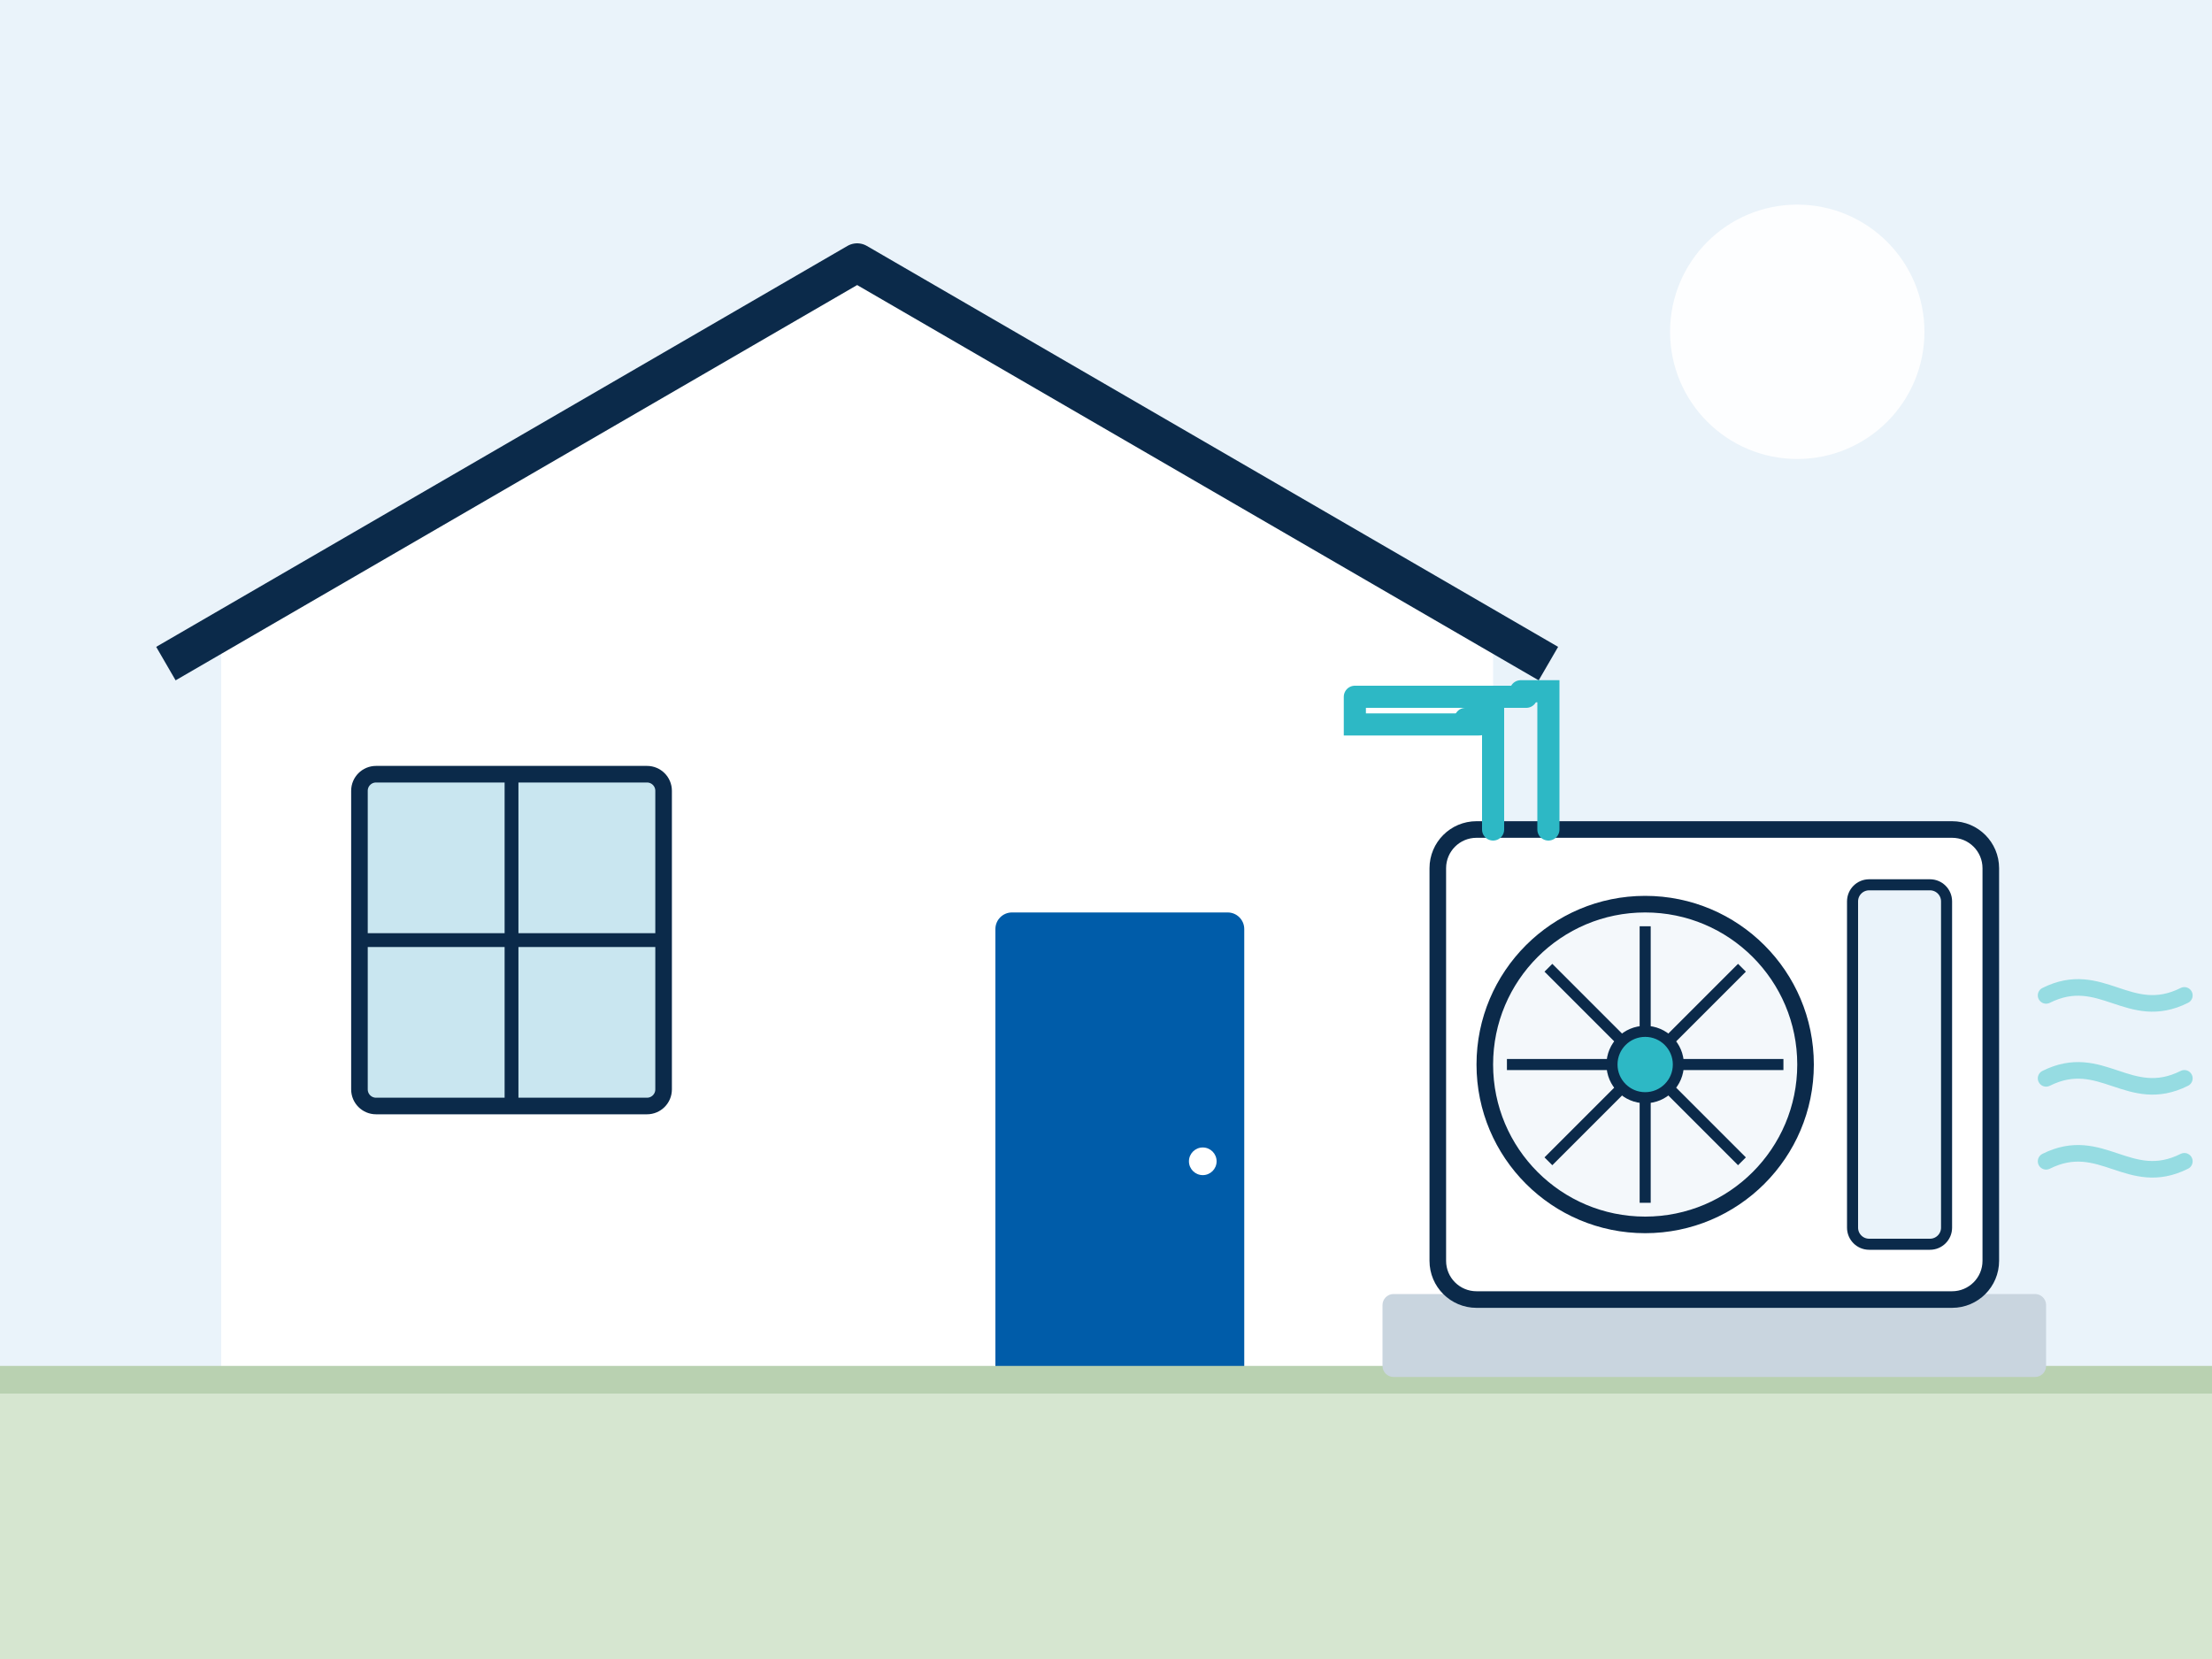
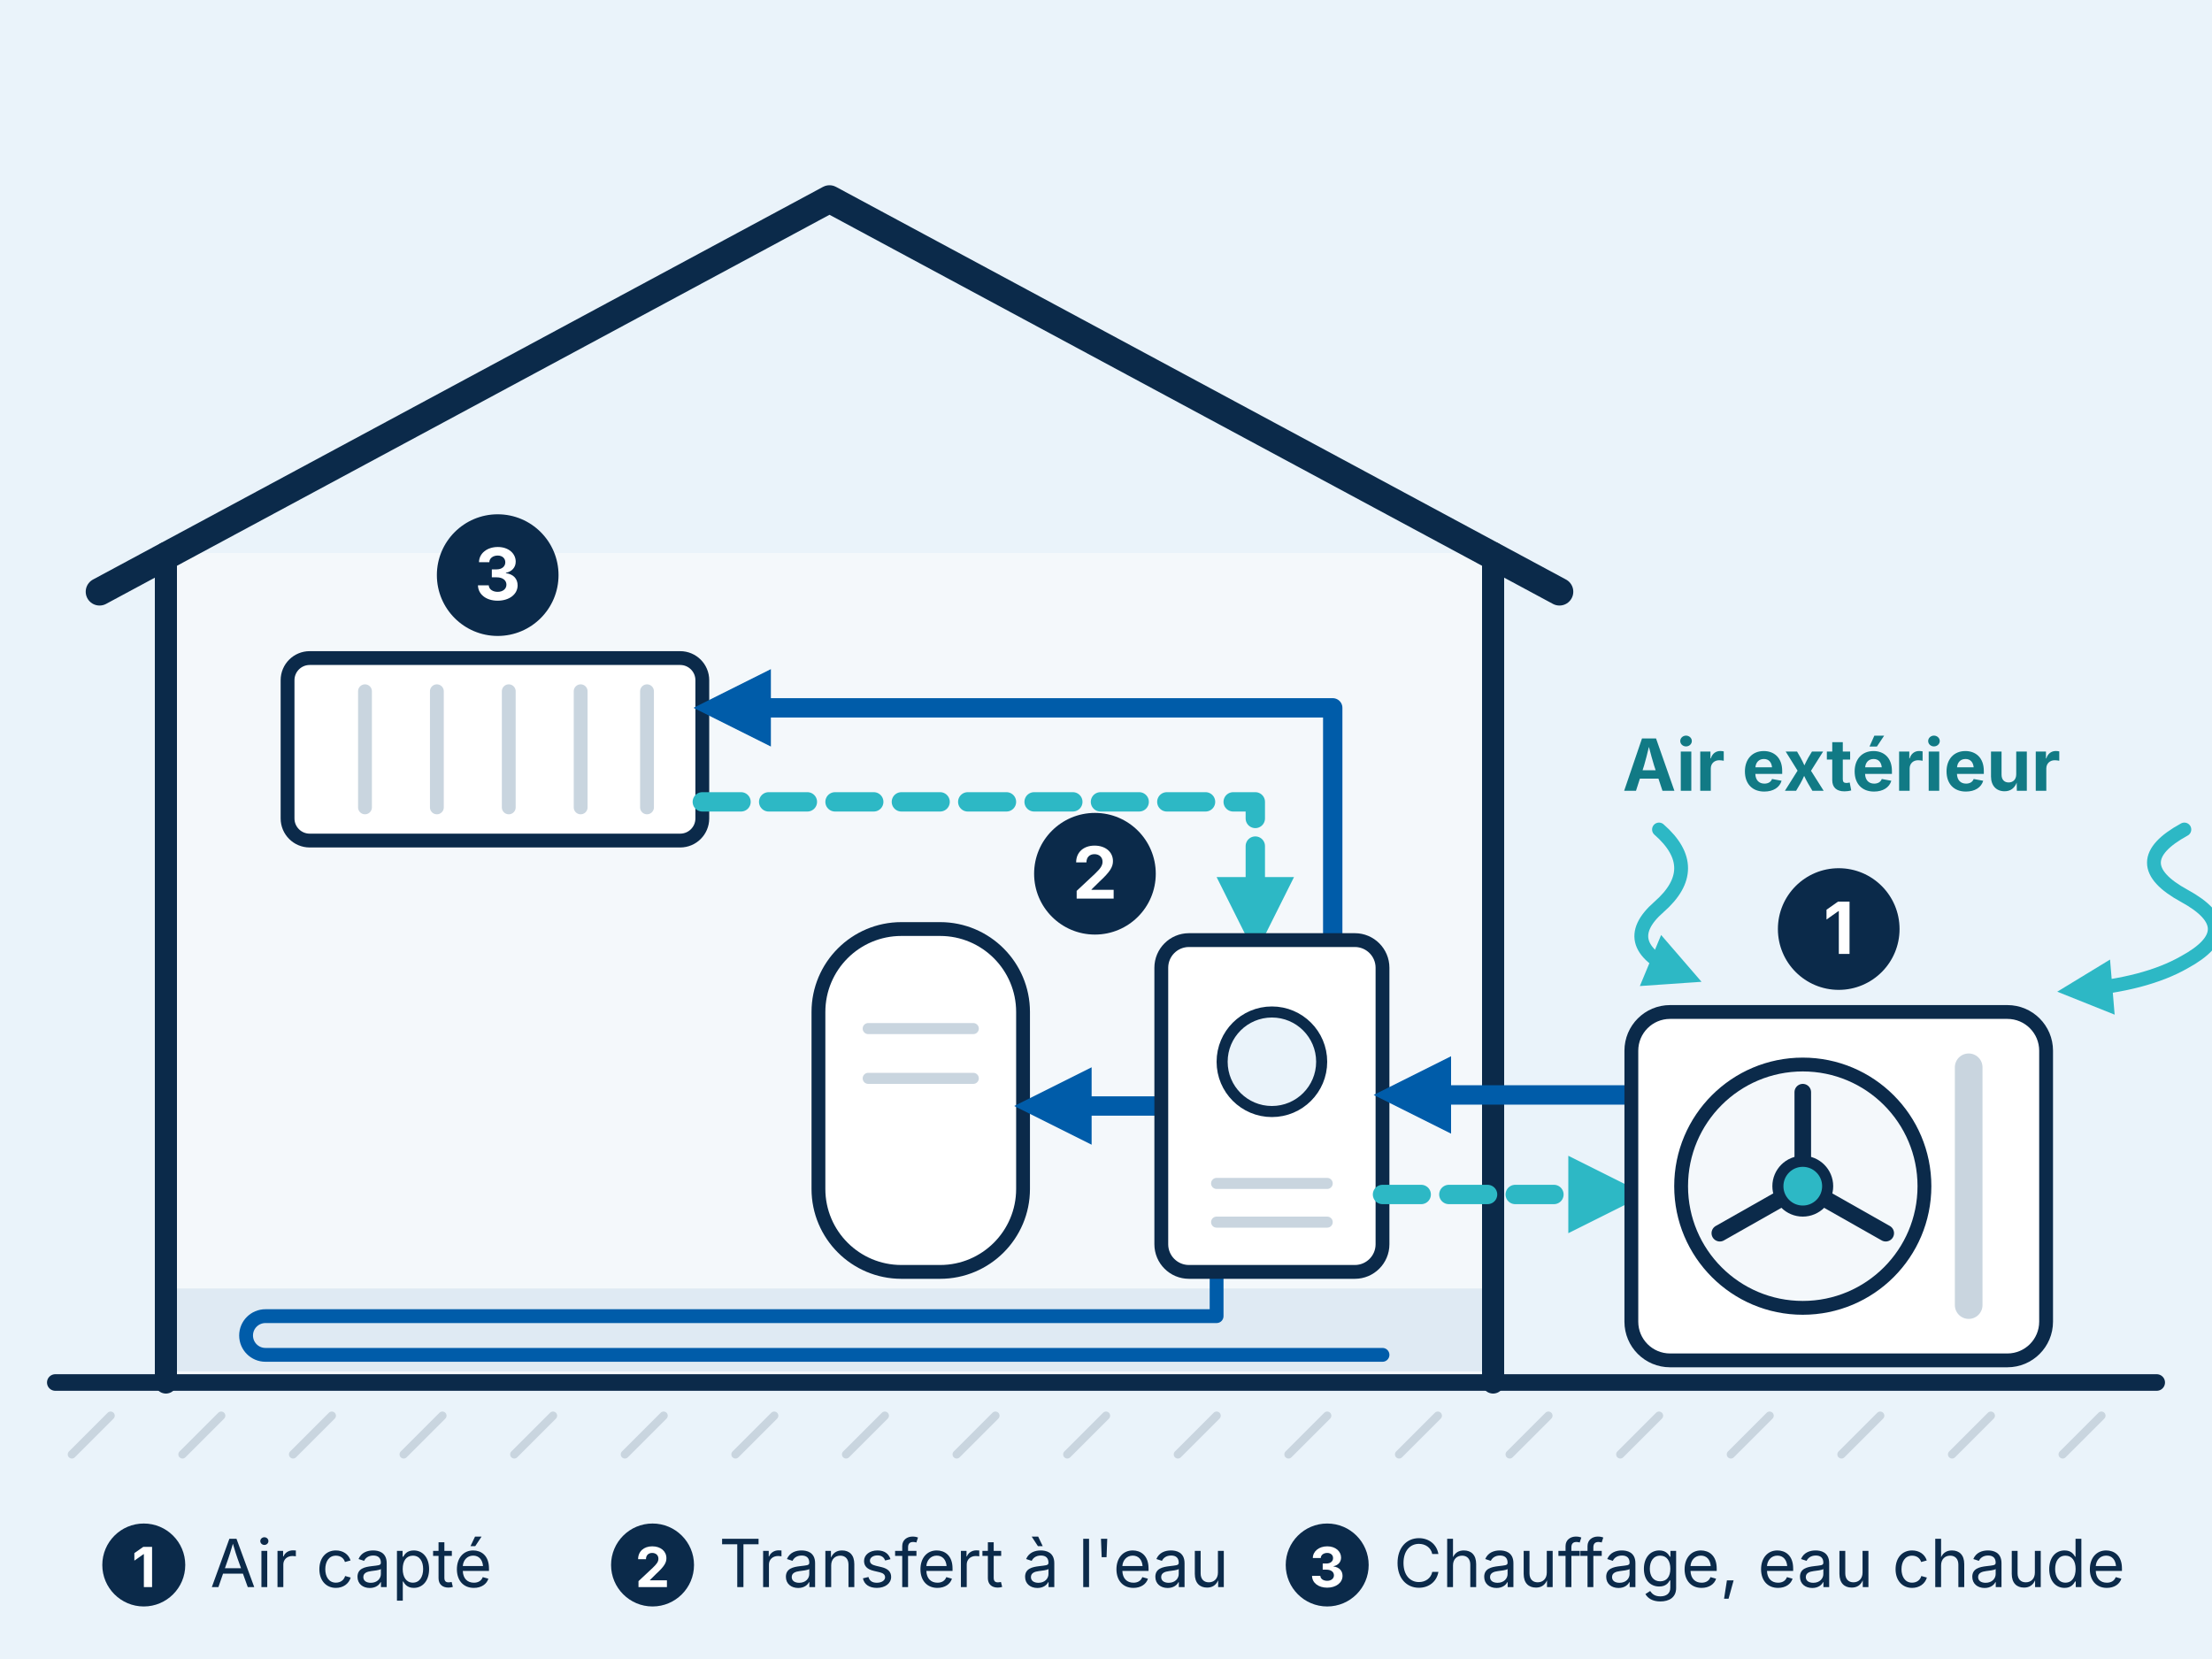
- <svg xmlns="http://www.w3.org/2000/svg" viewBox="0 0 800 600" role="img" aria-label="Illustration : pompe à chaleur air/eau, unité extérieure contre le mur d'une maison">
+ <svg xmlns="http://www.w3.org/2000/svg" viewBox="0 0 800 600" role="img" aria-label="Schéma d'une pompe à chaleur air/eau : l'unité extérieure capte la chaleur de l'air, le module hydraulique la transmet aux radiateurs, au plancher chauffant et au ballon d'eau chaude">
+   <defs>
+     <marker id="an" viewBox="0 0 10 10" refX="6" refY="5" markerWidth="4" markerHeight="4" orient="auto">
+       <path d="M0 0L10 5L0 10z" fill="#005ca9" />
+     </marker>
+     <marker id="ac" viewBox="0 0 10 10" refX="6" refY="5" markerWidth="4" markerHeight="4" orient="auto">
+       <path d="M0 0L10 5L0 10z" fill="#2db8c5" />
+     </marker>
+   </defs>
  <rect width="800" height="600" fill="#eaf3fa" />
-   <circle cx="650" cy="120" r="46" fill="#fff" opacity=".9" />
-   <path d="M80 500V230l230-130 230 130v270z" fill="#fff" />
-   <path d="M60 240L310 95l250 145" fill="none" stroke="#0b2a4a" stroke-width="14" stroke-linejoin="round" />
-   <rect x="130" y="280" width="110" height="120" rx="6" fill="#c9e6f0" stroke="#0b2a4a" stroke-width="6" />
-   <path d="M185 280v120M130 340h110" stroke="#0b2a4a" stroke-width="5" />
-   <rect x="360" y="330" width="90" height="170" rx="6" fill="#005ca9" />
-   <circle cx="435" cy="420" r="5" fill="#fff" />
-   <rect x="0" y="498" width="800" height="102" fill="#d6e6d0" />
-   <rect x="0" y="494" width="800" height="10" fill="#b9d1b1" />
-   <rect x="500" y="468" width="240" height="30" rx="4" fill="#c9d5df" />
-   <rect x="520" y="300" width="200" height="170" rx="14" fill="#fff" stroke="#0b2a4a" stroke-width="6" />
-   <circle cx="595" cy="385" r="58" fill="#f4f8fb" stroke="#0b2a4a" stroke-width="6" />
-   <g stroke="#0b2a4a" stroke-width="4">
-     <path d="M545 385h100M595 335v100M560 350l70 70M630 350l-70 70" />
-   </g>
-   <circle cx="595" cy="385" r="12" fill="#2db8c5" stroke="#0b2a4a" stroke-width="4" />
-   <rect x="670" y="320" width="34" height="130" rx="6" fill="#eaf3fa" stroke="#0b2a4a" stroke-width="4" />
-   <path d="M540 300v-40h-10M560 300v-50h-10" fill="none" stroke="#2db8c5" stroke-width="8" stroke-linecap="round" />
-   <path d="M535 262h-45v-10M552 252h-62" fill="none" stroke="#2db8c5" stroke-width="8" stroke-linecap="round" />
-   <g fill="none" stroke="#96dce2" stroke-width="6" stroke-linecap="round">
-     <path d="M740 360c20-10 30 10 50 0M740 390c20-10 30 10 50 0M740 420c20-10 30 10 50 0" />
+   <g font-family="system-ui,-apple-system,Segoe UI,sans-serif" stroke-linecap="round" stroke-linejoin="round">
+     <path d="M60 500V200H540V500" fill="#f4f8fb" />
+     <path d="M36 214L300 72L564 214" fill="none" stroke="#0b2a4a" stroke-width="10" />
+     <path d="M60 200V500M540 200V500" stroke="#0b2a4a" stroke-width="8" />
+     <path d="M20 500H780" stroke="#0b2a4a" stroke-width="6" />
+     <path d="M40 512l-14 14M80 512l-14 14M120 512l-14 14M160 512l-14 14M200 512l-14 14M240 512l-14 14M280 512l-14 14M320 512l-14 14M360 512l-14 14M400 512l-14 14M440 512l-14 14M480 512l-14 14M520 512l-14 14M560 512l-14 14M600 512l-14 14M640 512l-14 14M680 512l-14 14M720 512l-14 14M760 512l-14 14" stroke="#c9d5df" stroke-width="3" />
+     <rect x="64" y="466" width="472" height="30" fill="#dfeaf3" />
+     <path d="M440 460V476H96a7 7 0 0 0 0 14H500" fill="none" stroke="#005ca9" stroke-width="5" />
+     <rect x="104" y="238" width="150" height="66" rx="8" fill="#fff" stroke="#0b2a4a" stroke-width="5" />
+     <path d="M132 250v42M158 250v42M184 250v42M210 250v42M234 250v42" stroke="#c9d5df" stroke-width="5" />
+     <rect x="296" y="336" width="74" height="124" rx="30" fill="#fff" stroke="#0b2a4a" stroke-width="5" />
+     <path d="M314 372h38M314 390h38" stroke="#c9d5df" stroke-width="4" />
+     <path d="M482 340V256H262" fill="none" stroke="#005ca9" stroke-width="7" marker-end="url(#an)" />
+     <path d="M254 290H454V334" fill="none" stroke="#2db8c5" stroke-width="7" stroke-dasharray="14 10" marker-end="url(#ac)" />
+     <path d="M420 400H378" stroke="#005ca9" stroke-width="7" marker-end="url(#an)" />
+     <rect x="420" y="340" width="80" height="120" rx="10" fill="#fff" stroke="#0b2a4a" stroke-width="5" />
+     <circle cx="460" cy="384" r="18" fill="#eaf3fa" stroke="#0b2a4a" stroke-width="4" />
+     <path d="M440 428h40M440 442h40" stroke="#c9d5df" stroke-width="4" />
+     <path d="M592 396H508" stroke="#005ca9" stroke-width="7" marker-end="url(#an)" />
+     <path d="M500 432H584" stroke="#2db8c5" stroke-width="7" stroke-dasharray="14 10" marker-end="url(#ac)" />
+     <rect x="590" y="366" width="150" height="126" rx="14" fill="#fff" stroke="#0b2a4a" stroke-width="5" />
+     <circle cx="652" cy="429" r="44" fill="#f4f8fb" stroke="#0b2a4a" stroke-width="5" />
+     <path d="M652 429l0-34M652 429l30 17M652 429l-30 17" stroke="#0b2a4a" stroke-width="6" />
+     <circle cx="652" cy="429" r="9" fill="#2db8c5" stroke="#0b2a4a" stroke-width="4" />
+     <path d="M712 386v86" stroke="#c9d5df" stroke-width="10" />
+     <path d="M790 300q-22 12 0 24t0 24q-14 8-38 10" fill="none" stroke="#2db8c5" stroke-width="5" marker-end="url(#ac)" />
+     <path d="M600 300q16 14 0 28t8 24" fill="none" stroke="#2db8c5" stroke-width="5" marker-end="url(#ac)" />
+     <text x="666" y="286" font-size="26" font-weight="700" fill="#117a85" text-anchor="middle">Air extérieur</text>
+     <g font-size="26" font-weight="700" fill="#fff" text-anchor="middle">
+       <circle cx="665" cy="336" r="22" fill="#0b2a4a" />
+       <text x="665" y="345">1</text>
+       <circle cx="396" cy="316" r="22" fill="#0b2a4a" />
+       <text x="396" y="325">2</text>
+       <circle cx="180" cy="208" r="22" fill="#0b2a4a" />
+       <text x="180" y="217">3</text>
+     </g>
+     <g font-size="24" fill="#0b2a4a">
+       <circle cx="52" cy="566" r="15" fill="#0b2a4a" />
+       <text x="52" y="574" fill="#fff" font-weight="700" text-anchor="middle" font-size="20">1</text>
+       <text x="76" y="574">Air capté</text>
+       <circle cx="236" cy="566" r="15" fill="#0b2a4a" />
+       <text x="236" y="574" fill="#fff" font-weight="700" text-anchor="middle" font-size="20">2</text>
+       <text x="260" y="574">Transfert à l'eau</text>
+       <circle cx="480" cy="566" r="15" fill="#0b2a4a" />
+       <text x="480" y="574" fill="#fff" font-weight="700" text-anchor="middle" font-size="20">3</text>
+       <text x="504" y="574">Chauffage, eau chaude</text>
+     </g>
  </g>
</svg>
